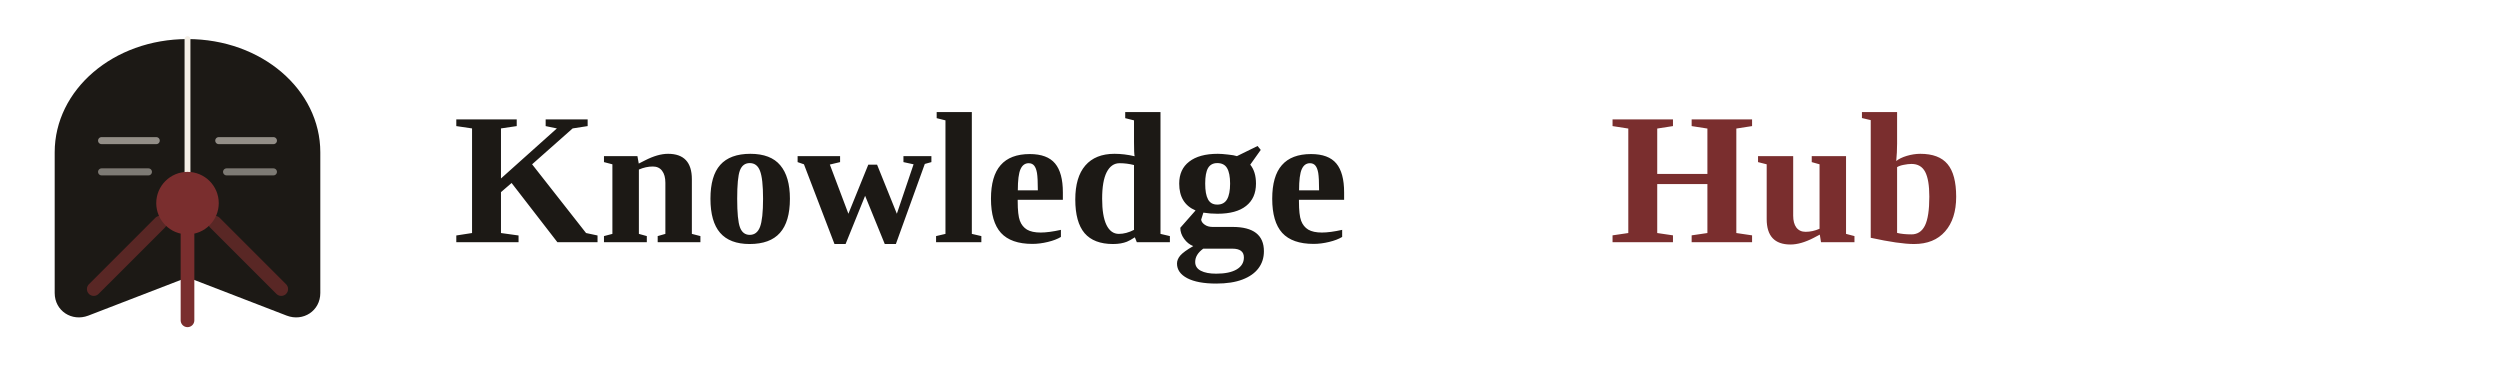
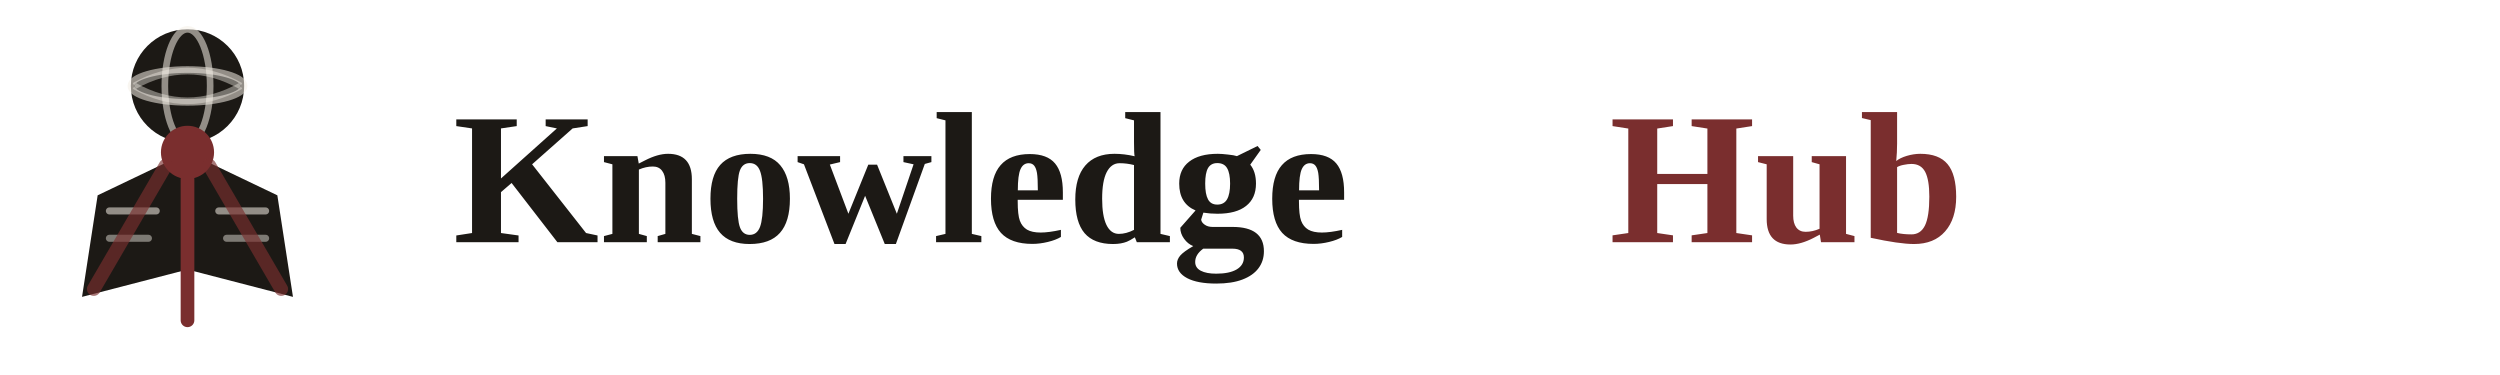
<svg xmlns="http://www.w3.org/2000/svg" viewBox="0 0 320 48" fill="none" role="img" aria-label="Knowledge Hub">
-   <g transform="translate(0, 0)">
-     <path d="M24 5C14.5 5 7 11.5 7 19.5V37.5C7 39.8 9.2 41.2 11.3 40.4L24 35.5L36.7 40.4C38.8 41.2 41 39.8 41 37.5V19.5C41 11.5 33.5 5 24 5Z" fill="#1c1915" />
-     <path d="M24 5V35.5" stroke="#f4efe6" stroke-width="0.75" stroke-linecap="round" />
-     <path d="M13 18H20" stroke="#f4efe6" stroke-width="0.9" stroke-linecap="round" opacity="0.55" />
-     <path d="M13 22H19" stroke="#f4efe6" stroke-width="0.9" stroke-linecap="round" opacity="0.45" />
-     <path d="M28 18H35" stroke="#f4efe6" stroke-width="0.9" stroke-linecap="round" opacity="0.55" />
-     <path d="M29 22H35" stroke="#f4efe6" stroke-width="0.9" stroke-linecap="round" opacity="0.45" />
-     <circle cx="24" cy="26" r="4" fill="#7a2e2e" />
-     <path d="M24 30V41" stroke="#7a2e2e" stroke-width="1.75" stroke-linecap="round" />
-     <path d="M20.5 28.5L12 37" stroke="#7a2e2e" stroke-width="1.75" stroke-linecap="round" opacity="0.65" />
-     <path d="M27.5 28.5L36 37" stroke="#7a2e2e" stroke-width="1.75" stroke-linecap="round" opacity="0.65" />
+   <g>
+     <circle cx="24" cy="11" r="7.25" fill="#1c1915" />
+     <ellipse cx="24" cy="11" rx="7.25" ry="2.1" stroke="#f4efe6" stroke-width="0.85" fill="none" opacity="0.55" />
+     <path d="M17.2 11Q24 14.8 30.8 11" stroke="#f4efe6" stroke-width="0.85" fill="none" opacity="0.42" />
+     <path d="M17.2 11Q24 7.2 30.8 11" stroke="#f4efe6" stroke-width="0.85" fill="none" opacity="0.42" />
+     <ellipse cx="24" cy="11" rx="2.9" ry="7.25" stroke="#f4efe6" stroke-width="0.85" fill="none" opacity="0.55" />
+     <path d="M24 19.5L12.5 25L10.5 38L24 34.5Z" fill="#1c1915" />
+     <path d="M24 19.5L35.5 25L37.5 38L24 34.5Z" fill="#1c1915" />
+     <path d="M24 19.5V34.5" stroke="#f4efe6" stroke-width="0.65" stroke-linecap="round" opacity="0.45" />
+     <path d="M14 27H20" stroke="#f4efe6" stroke-width="0.9" stroke-linecap="round" opacity="0.55" />
+     <path d="M14 30.5H19" stroke="#f4efe6" stroke-width="0.9" stroke-linecap="round" opacity="0.45" />
+     <path d="M28 27H34" stroke="#f4efe6" stroke-width="0.9" stroke-linecap="round" opacity="0.55" />
+     <path d="M29 30.5H34" stroke="#f4efe6" stroke-width="0.9" stroke-linecap="round" opacity="0.45" />
+     <circle cx="24" cy="19.5" r="3.4" fill="#7a2e2e" />
+     <path d="M24 22.9V41" stroke="#7a2e2e" stroke-width="1.75" stroke-linecap="round" />
+     <path d="M21.2 21.2L12 37" stroke="#7a2e2e" stroke-width="1.75" stroke-linecap="round" opacity="0.65" />
+     <path d="M26.8 21.2L36 37" stroke="#7a2e2e" stroke-width="1.75" stroke-linecap="round" opacity="0.65" />
  </g>
  <text x="58" y="31" font-family="'Source Serif 4', Georgia, 'Times New Roman', serif" font-size="24" font-weight="600" fill="#1c1915">Knowledge </text>
  <text x="206" y="31" font-family="'Source Serif 4', Georgia, 'Times New Roman', serif" font-size="24" font-weight="600" fill="#7a2e2e">Hub</text>
</svg>
